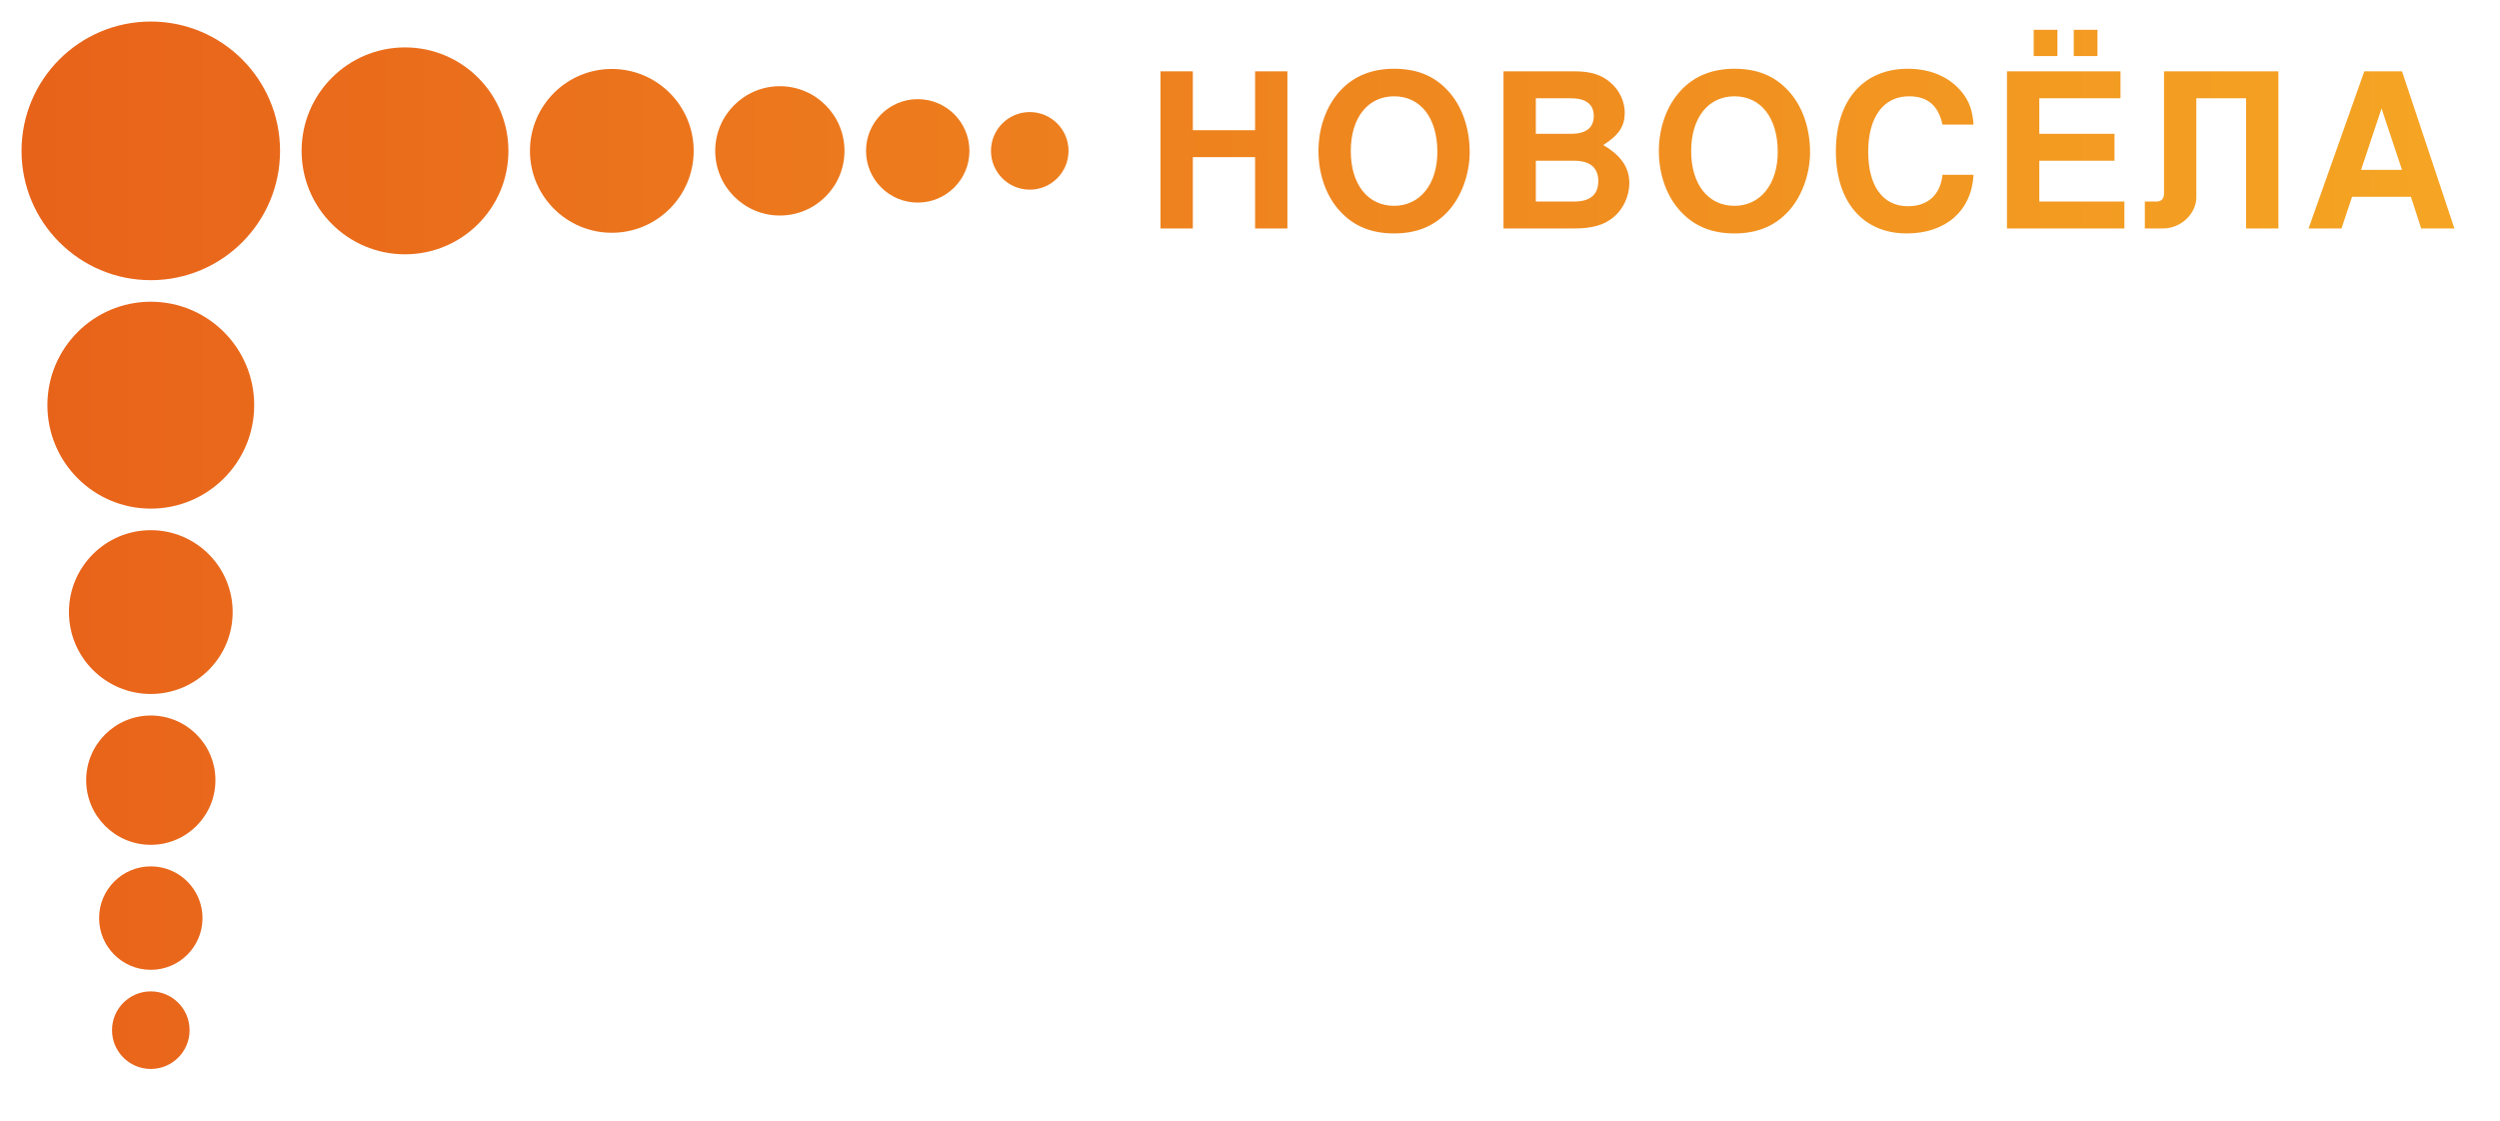
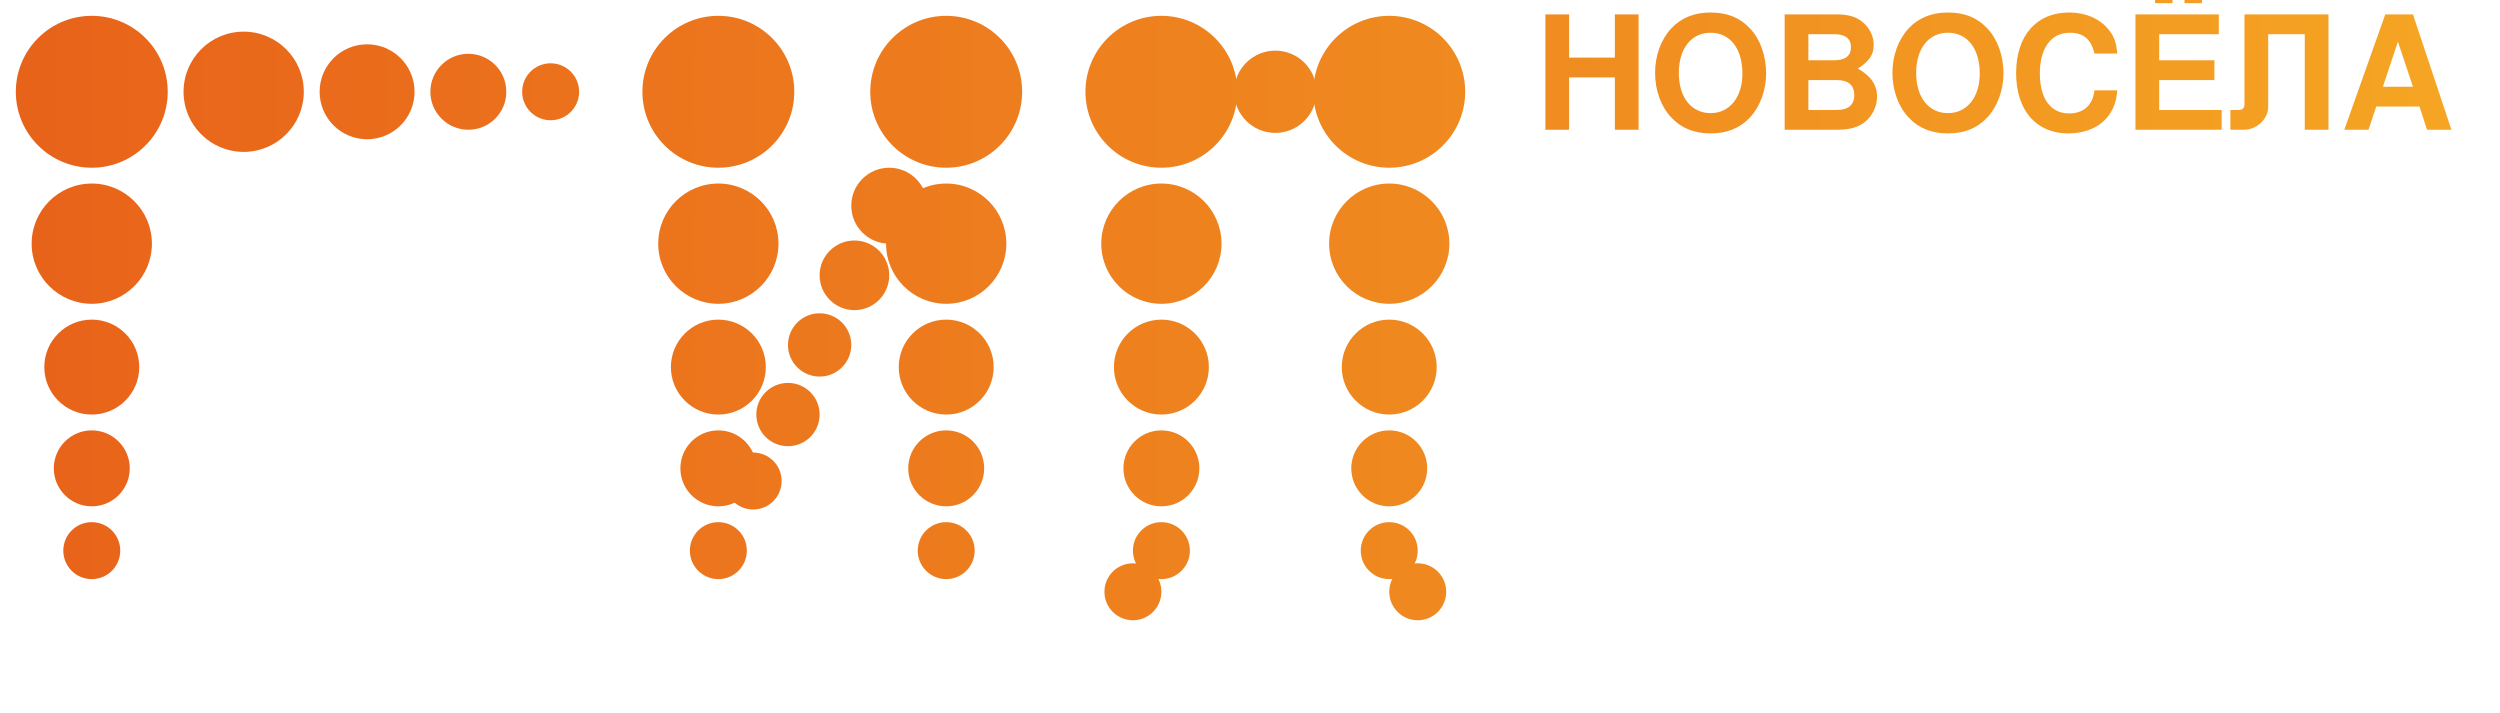
- <svg xmlns="http://www.w3.org/2000/svg" viewBox="0 0 580 260">
+ <svg xmlns="http://www.w3.org/2000/svg" viewBox="0 0 790 225">
  <defs>
-     <linearGradient id="grd" x1="0" y1="0" x2="580" y2="0" gradientUnits="userSpaceOnUse">
+     <linearGradient id="grd" x1="0" y1="0" x2="790" y2="0" gradientUnits="userSpaceOnUse">
      <stop offset="0%" stop-color="#E8621A" />
      <stop offset="100%" stop-color="#F5A623" />
    </linearGradient>
  </defs>
  <style>
    @keyframes pw { 0%,100%{transform:scale(1)} 50%{transform:scale(1.15)} }
    @keyframes tw { 0%,100%{opacity:1} 50%{opacity:0.78} }
    circle { transform-box:fill-box; transform-origin:center; animation:pw 2.5s ease-in-out infinite; }
-     .w0{animation-delay:0s}   .w1{animation-delay:.2s}
-     .w2{animation-delay:.4s}  .w3{animation-delay:.6s}
-     .w4{animation-delay:.8s}  .w5{animation-delay:1s}
+     .w0{animation-delay:0s}    .w1{animation-delay:.15s}
+     .w2{animation-delay:.3s}   .w3{animation-delay:.45s}
+     .w4{animation-delay:.6s}   .w5{animation-delay:.75s}
+     .w6{animation-delay:.9s}   .w7{animation-delay:1.05s}
+     .w8{animation-delay:1.2s}
    .lt{animation:tw 2.5s ease-in-out infinite .5s}
  </style>
-   <circle cx="35" cy="35" r="30" fill="url(#grd)" class="w0" />
-   <circle cx="94" cy="35" r="24" fill="url(#grd)" class="w1" />
-   <circle cx="142" cy="35" r="19" fill="url(#grd)" class="w2" />
-   <circle cx="181" cy="35" r="15" fill="url(#grd)" class="w3" />
-   <circle cx="213" cy="35" r="12" fill="url(#grd)" class="w4" />
-   <circle cx="239" cy="35" r="9" fill="url(#grd)" class="w5" />
-   <circle cx="35" cy="94" r="24" fill="url(#grd)" class="w1" />
-   <circle cx="35" cy="142" r="19" fill="url(#grd)" class="w2" />
-   <circle cx="35" cy="181" r="15" fill="url(#grd)" class="w3" />
-   <circle cx="35" cy="213" r="12" fill="url(#grd)" class="w4" />
-   <circle cx="35" cy="239" r="9" fill="url(#grd)" class="w5" />
-   <text x="266" y="53" font-family="system-ui,-apple-system,'Segoe UI',Helvetica,Arial,sans-serif" font-size="50" font-weight="800" letter-spacing="2" fill="url(#grd)" textLength="300" lengthAdjust="spacingAndGlyphs" class="lt">НОВОСЁЛА</text>
+   <circle cx="29" cy="29" r="24" fill="url(#grd)" class="w0" />
+   <circle cx="77" cy="29" r="19" fill="url(#grd)" class="w1" />
+   <circle cx="116" cy="29" r="15" fill="url(#grd)" class="w2" />
+   <circle cx="148" cy="29" r="12" fill="url(#grd)" class="w3" />
+   <circle cx="174" cy="29" r="9" fill="url(#grd)" class="w4" />
+   <circle cx="29" cy="77" r="19" fill="url(#grd)" class="w1" />
+   <circle cx="29" cy="116" r="15" fill="url(#grd)" class="w2" />
+   <circle cx="29" cy="148" r="12" fill="url(#grd)" class="w3" />
+   <circle cx="29" cy="174" r="9" fill="url(#grd)" class="w4" />
+   <circle cx="227" cy="29" r="24" fill="url(#grd)" class="w5" />
+   <circle cx="227" cy="77" r="19" fill="url(#grd)" class="w5" />
+   <circle cx="227" cy="116" r="15" fill="url(#grd)" class="w5" />
+   <circle cx="227" cy="148" r="12" fill="url(#grd)" class="w5" />
+   <circle cx="227" cy="174" r="9" fill="url(#grd)" class="w5" />
+   <circle cx="281" cy="65" r="12" fill="url(#grd)" class="w5" />
+   <circle cx="270" cy="87" r="11" fill="url(#grd)" class="w5" />
+   <circle cx="259" cy="109" r="10" fill="url(#grd)" class="w6" />
+   <circle cx="249" cy="131" r="10" fill="url(#grd)" class="w6" />
+   <circle cx="238" cy="152" r="9" fill="url(#grd)" class="w6" />
+   <circle cx="299" cy="29" r="24" fill="url(#grd)" class="w6" />
+   <circle cx="299" cy="77" r="19" fill="url(#grd)" class="w6" />
+   <circle cx="299" cy="116" r="15" fill="url(#grd)" class="w6" />
+   <circle cx="299" cy="148" r="12" fill="url(#grd)" class="w6" />
+   <circle cx="299" cy="174" r="9" fill="url(#grd)" class="w6" />
+   <circle cx="367" cy="29" r="24" fill="url(#grd)" class="w7" />
+   <circle cx="367" cy="77" r="19" fill="url(#grd)" class="w7" />
+   <circle cx="367" cy="116" r="15" fill="url(#grd)" class="w7" />
+   <circle cx="367" cy="148" r="12" fill="url(#grd)" class="w7" />
+   <circle cx="367" cy="174" r="9" fill="url(#grd)" class="w7" />
+   <circle cx="403" cy="29" r="13" fill="url(#grd)" class="w7" />
+   <circle cx="439" cy="29" r="24" fill="url(#grd)" class="w8" />
+   <circle cx="439" cy="77" r="19" fill="url(#grd)" class="w8" />
+   <circle cx="439" cy="116" r="15" fill="url(#grd)" class="w8" />
+   <circle cx="439" cy="148" r="12" fill="url(#grd)" class="w8" />
+   <circle cx="439" cy="174" r="9" fill="url(#grd)" class="w8" />
+   <circle cx="358" cy="187" r="9" fill="url(#grd)" class="w7" />
+   <circle cx="448" cy="187" r="9" fill="url(#grd)" class="w8" />
+   <text x="485" y="41" font-family="system-ui,-apple-system,'Segoe UI',Helvetica,Arial,sans-serif" font-size="50" font-weight="800" fill="url(#grd)" textLength="280" lengthAdjust="spacingAndGlyphs" class="lt">НОВОСЁЛА</text>
</svg>
